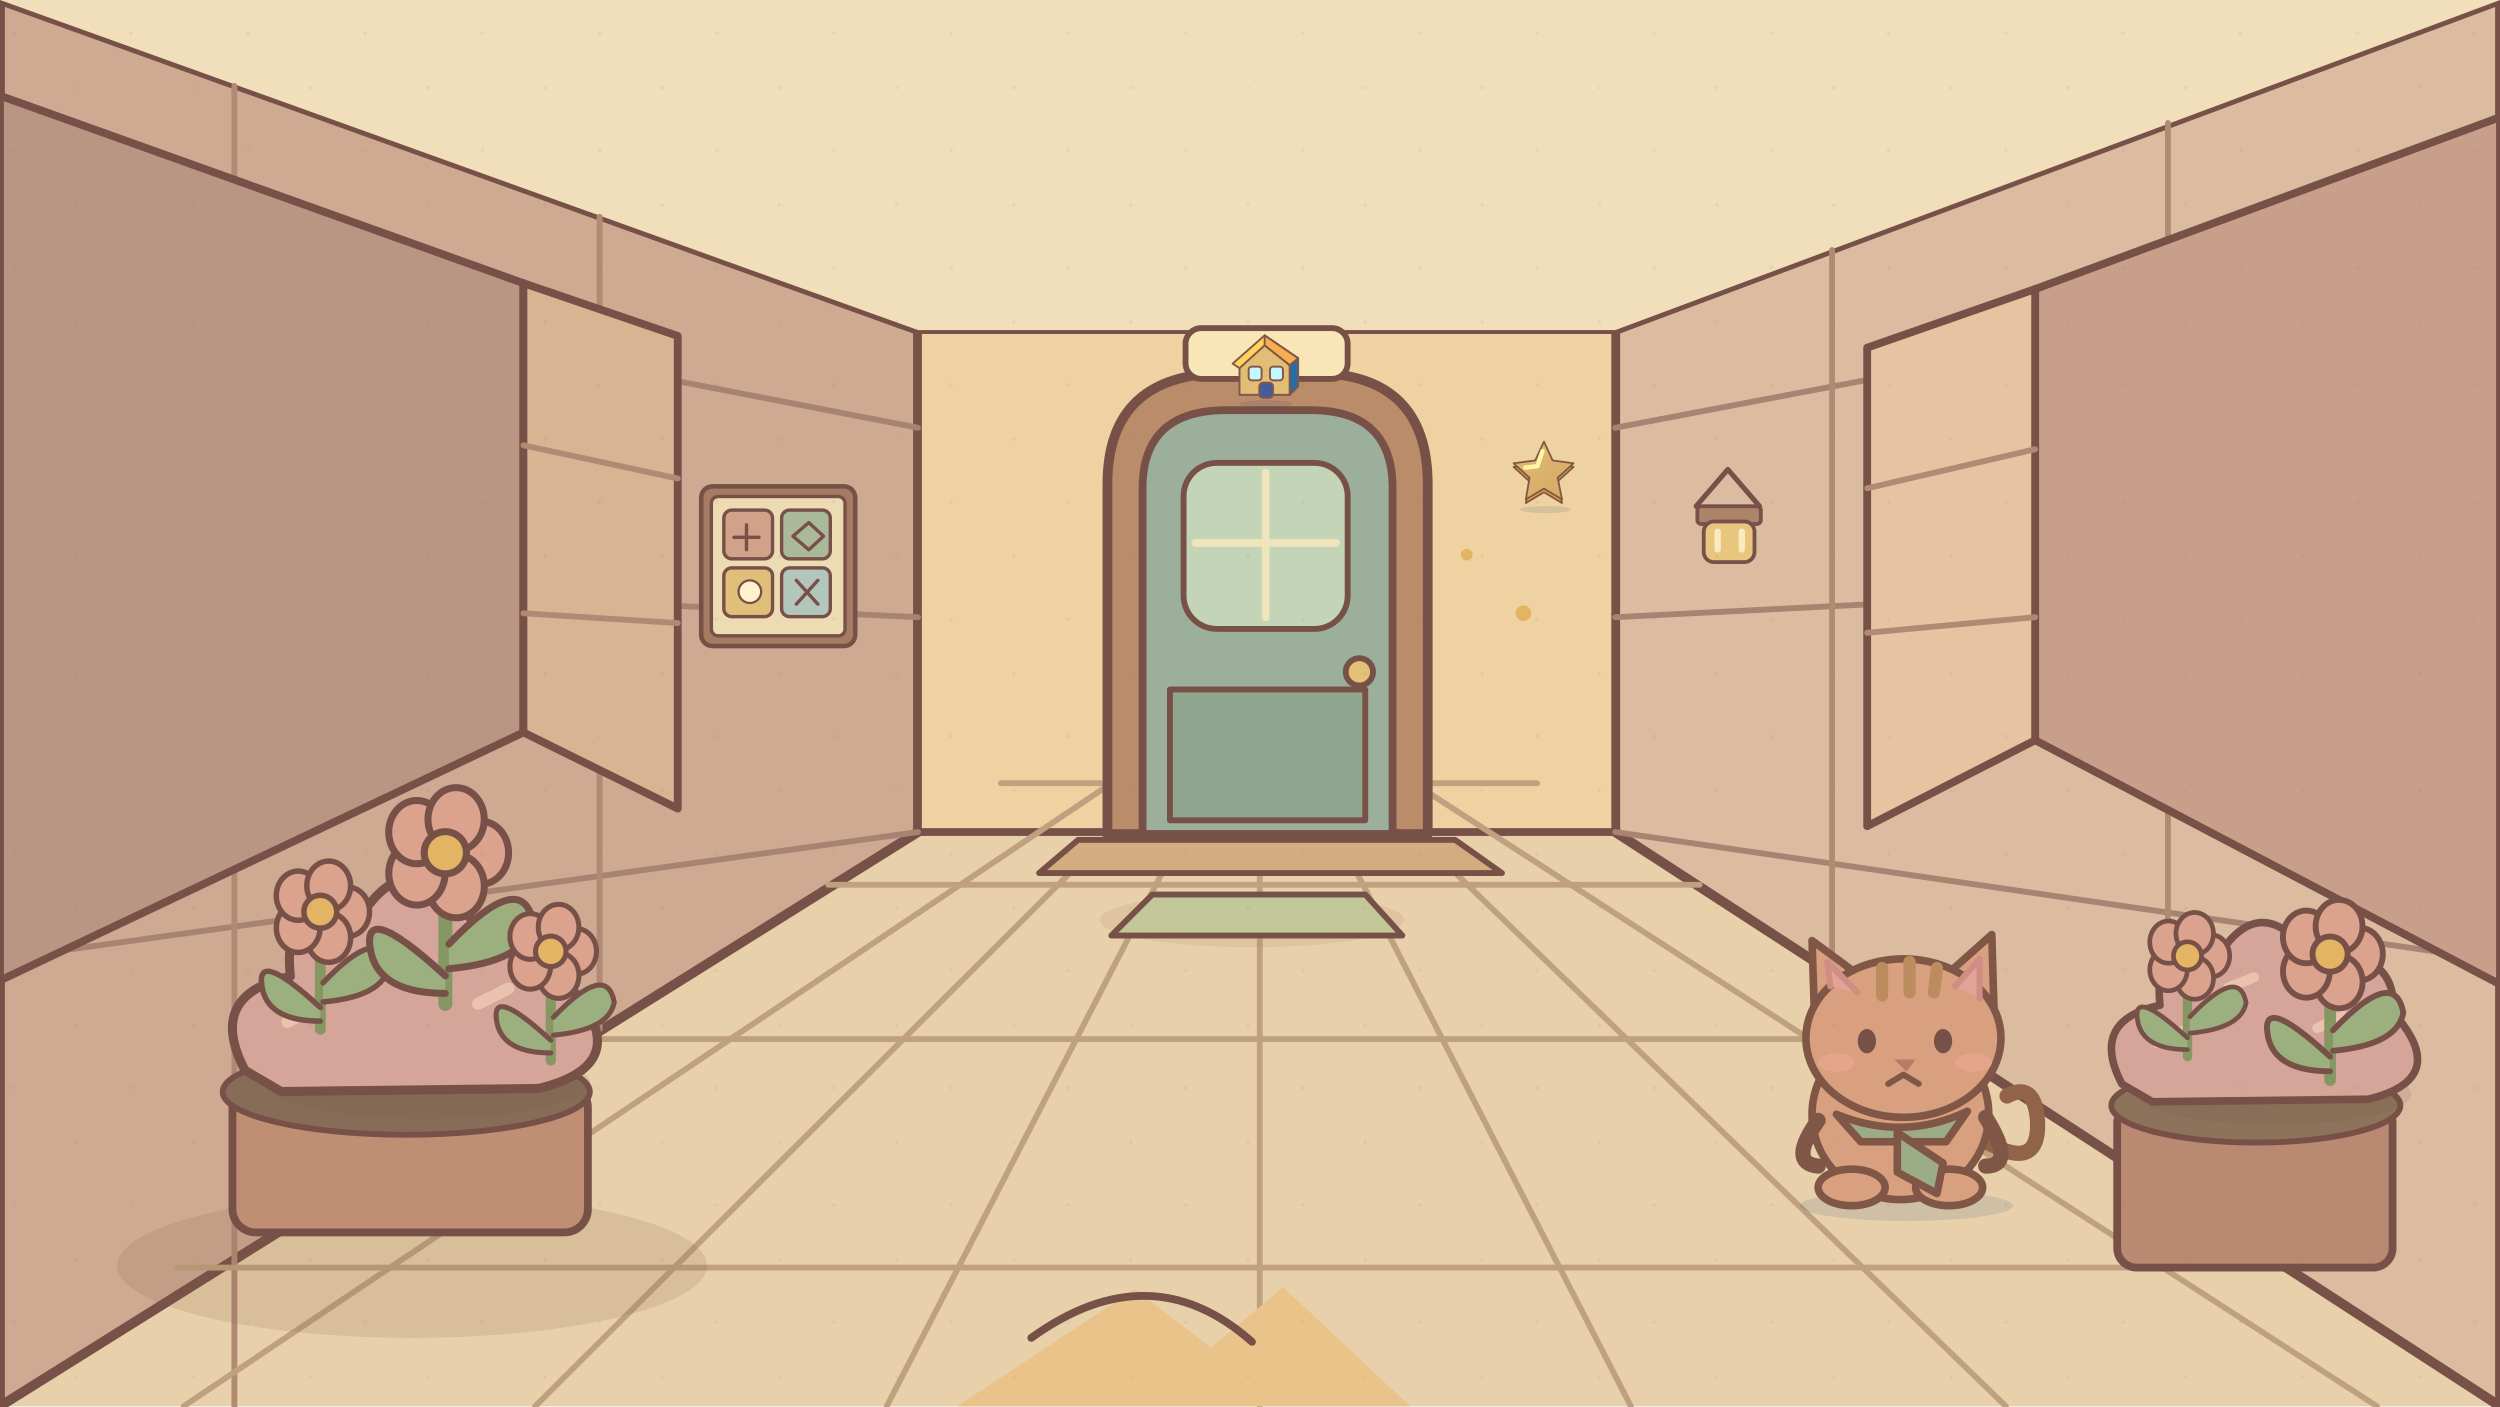
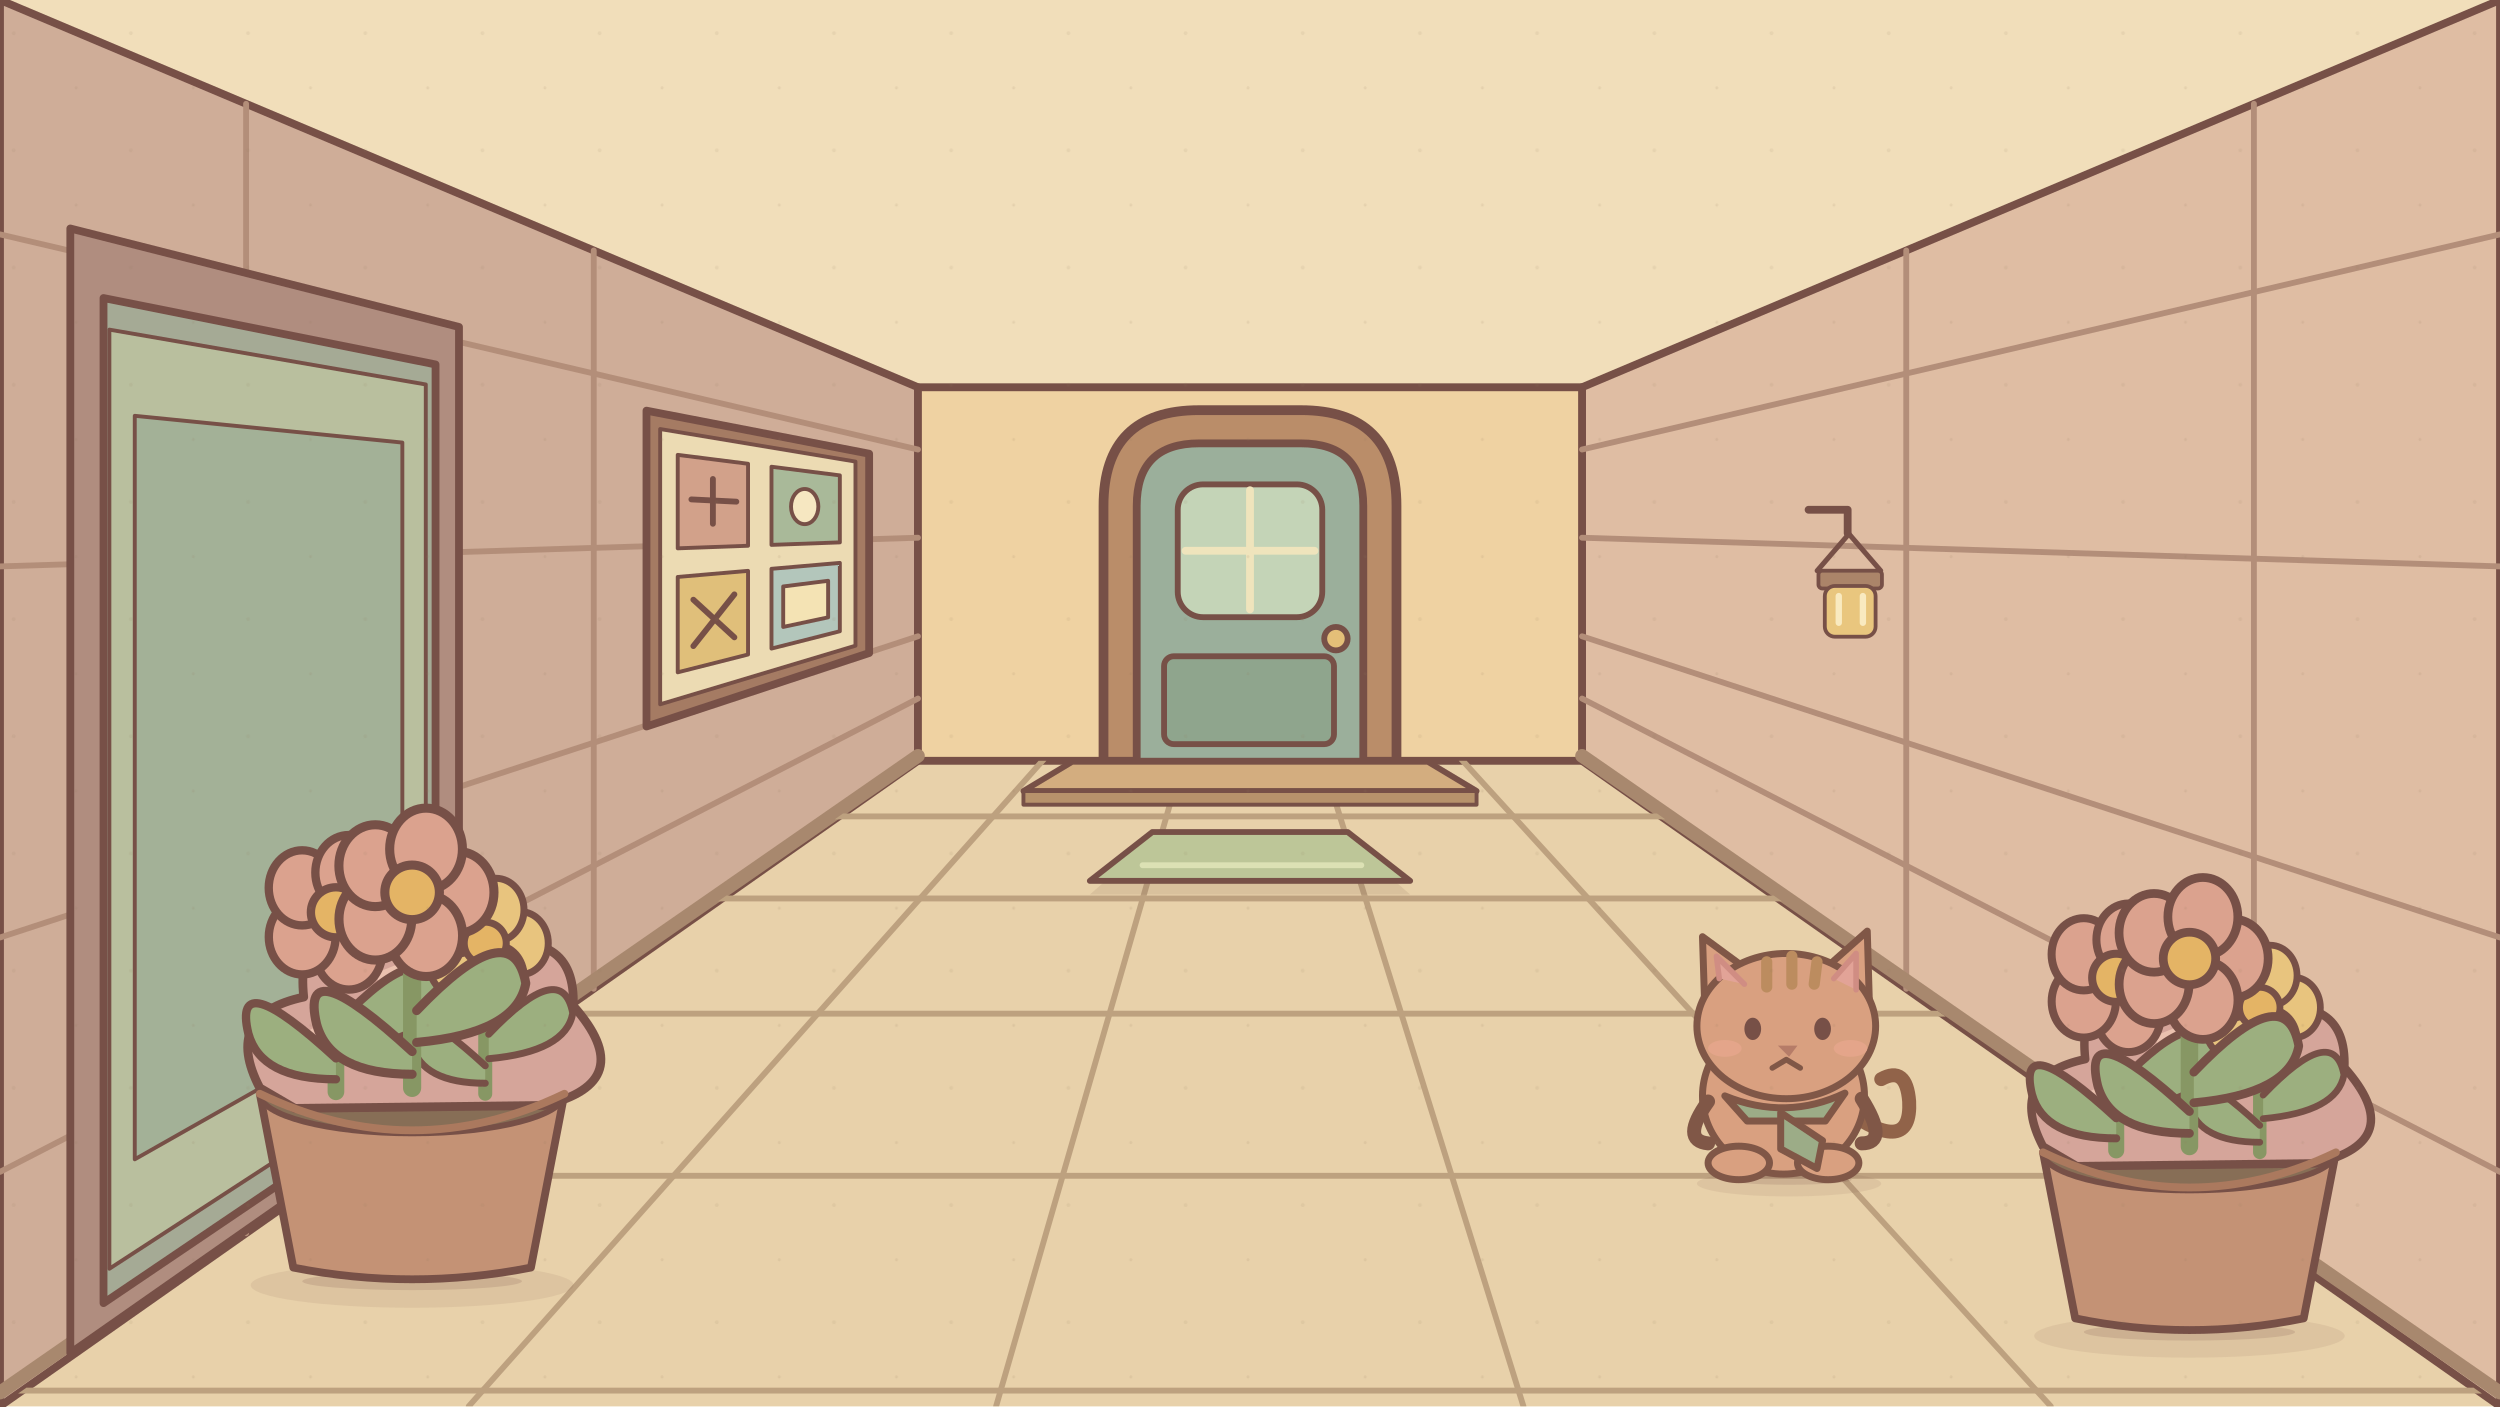
- <svg xmlns="http://www.w3.org/2000/svg" width="1280" height="720" viewBox="0 0 1280 720" role="img" aria-label="Лабиринт розового сада: путь к дому и головоломка">
+ <svg xmlns="http://www.w3.org/2000/svg" width="1280" height="720" viewBox="0 0 1280 720" role="img" aria-label="Лабиринт розового сада: дверь дома и настенная головоломка">
  <defs>
    <linearGradient id="sky" x2="0" y2="1">
      <stop stop-color="#d9e4d8" />
      <stop offset="1" stop-color="#f3e9c9" />
    </linearGradient>
    <pattern id="paper" width="60" height="60" patternUnits="userSpaceOnUse">
      <circle cx="7" cy="17" r="1" fill="#91785a" opacity=".10" />
      <circle cx="39" cy="45" r=".8" fill="#91785a" opacity=".12" />
    </pattern>
    <pattern id="pavers" width="74" height="42" patternUnits="userSpaceOnUse">
      <path d="M0 0H74V42H0ZM37 0V42" fill="none" stroke="#b69e7e" stroke-width="2" opacity=".36" />
    </pattern>
  </defs>
  <g stroke-linejoin="round" stroke-linecap="round">
-     <rect width="1280" height="720" fill="#edddbd" />
-     <path d="M0 0H1280V265H0Z" fill="#e0c5b2" />
-     <path d="M0 493 528 349H797L1280 493V720H0Z" fill="#e8d1aa" />
-     <path d="M0 0 470 169V426L0 720Z" fill="#ceaa92" stroke="#775047" stroke-width="5" stroke-linejoin="round" stroke-linecap="round" />
-     <path d="M1280 0 827 169V426l453 294Z" fill="#dbbca0" stroke="#775047" stroke-width="5" stroke-linejoin="round" stroke-linecap="round" />
-     <path d="M470 169H827V426H470Z" fill="#efd2a2" stroke="#775047" stroke-width="4" stroke-linejoin="round" stroke-linecap="round" />
-     <path d="M0 0 470 169H827L1280 0Z" fill="#f1deba" stroke="#775047" stroke-width="0" stroke-linejoin="round" stroke-linecap="round" />
-     <path d="M0 128l470 91M0 294l470 22M0 491l470-65M1280 133l-453 86M1280 293l-453 23M1280 492l-453-66" fill="none" stroke="#a78371" stroke-width="3" stroke-linejoin="round" stroke-linecap="round" />
-     <path d="M120 44V720M307 111v416M1110 63v549M938 128v378" fill="none" stroke="#b18a74" stroke-width="3" stroke-linejoin="round" stroke-linecap="round" />
-     <path d="M0 502 268 375V145L0 49Z" fill="#b99583" stroke="#775047" stroke-width="4" stroke-linejoin="round" stroke-linecap="round" />
-     <path d="M268 145 347 172V414l-79-39Z" fill="#d7b492" stroke="#775047" stroke-width="4" stroke-linejoin="round" stroke-linecap="round" />
-     <path d="M1280 504 1042 379V148l238-88Z" fill="#c89f8a" stroke="#775047" stroke-width="4" stroke-linejoin="round" stroke-linecap="round" />
-     <path d="M1042 148 956 178V423l86-44Z" fill="#e6c4a1" stroke="#775047" stroke-width="4" stroke-linejoin="round" stroke-linecap="round" />
-     <path d="M268 228l79 17m-79 69 79 5M1042 230l-86 20m86 66-86 8" fill="none" stroke="#b18a74" stroke-width="3" stroke-linejoin="round" stroke-linecap="round" />
-     <path d="M94 720 645 350" fill="none" stroke="#bfa17f" stroke-width="3" stroke-linejoin="round" stroke-linecap="round" />
-     <path d="M274 720 645 350" fill="none" stroke="#bfa17f" stroke-width="3" stroke-linejoin="round" stroke-linecap="round" />
-     <path d="M454 720 645 350" fill="none" stroke="#bfa17f" stroke-width="3" stroke-linejoin="round" stroke-linecap="round" />
-     <path d="M645 720 645 350" fill="none" stroke="#bfa17f" stroke-width="3" stroke-linejoin="round" stroke-linecap="round" />
-     <path d="M835 720 645 350" fill="none" stroke="#bfa17f" stroke-width="3" stroke-linejoin="round" stroke-linecap="round" />
-     <path d="M1027 720 645 350" fill="none" stroke="#bfa17f" stroke-width="3" stroke-linejoin="round" stroke-linecap="round" />
-     <path d="M1217 720 645 350" fill="none" stroke="#bfa17f" stroke-width="3" stroke-linejoin="round" stroke-linecap="round" />
-     <path d="M512.5 401H787" fill="none" stroke="#bfa17f" stroke-width="3" stroke-linejoin="round" stroke-linecap="round" />
-     <path d="M424.1 453H870.2" fill="none" stroke="#bfa17f" stroke-width="3" stroke-linejoin="round" stroke-linecap="round" />
-     <path d="M289.8 532H996.6" fill="none" stroke="#bfa17f" stroke-width="3" stroke-linejoin="round" stroke-linecap="round" />
-     <path d="M90.9 649H1183.8" fill="none" stroke="#bfa17f" stroke-width="3" stroke-linejoin="round" stroke-linecap="round" />
-     <path d="M567 427V248Q567 191 628 191H672Q731 191 731 248V427Z" fill="#bb8c69" stroke="#775047" stroke-width="5" stroke-linejoin="round" stroke-linecap="round" />
-     <path d="M585 427V250Q585 210 628 210H671Q713 210 713 250V427Z" fill="#9baf9b" stroke="#775047" stroke-width="4" stroke-linejoin="round" stroke-linecap="round" />
-     <rect x="606" y="237" width="84" height="85" rx="17" fill="#c4d4b7" stroke="#775047" stroke-width="3" />
-     <path d="M648 242v74M612 278h72" fill="none" stroke="#efe4bc" stroke-width="4" stroke-linejoin="round" stroke-linecap="round" />
-     <path d="M599 353h100v67H599Z" fill="#8fa58d" stroke="#775047" stroke-width="3" stroke-linejoin="round" stroke-linecap="round" />
-     <ellipse cx="696" cy="344" rx="7" ry="7" fill="#e4bf78" stroke="#775047" stroke-width="3" />
-     <rect x="607" y="168" width="83" height="26" rx="8" fill="#f9e6b7" stroke="#775047" stroke-width="3" />
-     <svg x="628" y="169" width="39" height="40.56" viewBox="0 0 100 104" aria-hidden="true" class="toy-icon">
-       <defs>
-         <linearGradient id="toy-13" x2=".8" y2="1">
-           <stop stop-color="#e2bd75" />
-           <stop offset="1" stop-color="#e2bd75" />
-         </linearGradient>
-       </defs>
-       <ellipse cx="52" cy="97" rx="35" ry="5" fill="#25468520" />
-       <g stroke="#805747" stroke-width="2.5" stroke-linejoin="round" stroke-linecap="round">
-         <path d="M17 46 50 17 83 46V85H17Z" fill="url(#toy-13)" />
-         <path d="M83 46 94 37V74L83 85Z" fill="#236eab" />
-         <path d="M8 44 50 7 94 37 83 46 50 20 17 50Z" fill="#ffd45a" />
-         <path d="M50 7 94 37 83 46 50 20Z" fill="#f5af4e" />
-         <rect x="29" y="48" width="17" height="18" rx="4" fill="#c4f7ff" />
-         <rect x="57" y="48" width="17" height="18" rx="4" fill="#c4f7ff" />
-         <rect x="43" y="69" width="18" height="20" rx="5" fill="#455c9c" />
-       </g>
-     </svg>
-     <path d="M552 430h193l24 17H532Z" fill="#d3ad7f" stroke="#775047" stroke-width="3" stroke-linejoin="round" stroke-linecap="round" />
-     <ellipse cx="641" cy="471" rx="78" ry="14" fill="#ad8b6a29" stroke="#775047" stroke-width="0" />
-     <path d="M590 458h109l19 21H569Z" fill="#c2c89a" stroke="#775047" stroke-width="3" stroke-linejoin="round" stroke-linecap="round" />
-     <g transform="translate(359 249) scale(0.58)">
-       <rect x="0" y="0" width="136" height="141" rx="10" fill="#a57b63" stroke="#775047" stroke-width="4" />
-       <rect x="9" y="9" width="118" height="123" rx="6" fill="#ecdbb3" stroke="#775047" stroke-width="3" />
-       <rect x="20" y="21" width="43" height="43" rx="7" fill="#d2a18a" stroke="#775047" stroke-width="3" />
-       <rect x="71" y="21" width="43" height="43" rx="7" fill="#a9b999" stroke="#775047" stroke-width="3" />
-       <rect x="20" y="72" width="43" height="43" rx="7" fill="#e0bf7a" stroke="#775047" stroke-width="3" />
-       <rect x="71" y="72" width="43" height="43" rx="7" fill="#b3c6bb" stroke="#775047" stroke-width="3" />
-       <path d="M29 45h22m-11-11v22M81 44l14-12 13 12-13 12Z" fill="none" stroke="#775047" stroke-width="3" stroke-linejoin="round" stroke-linecap="round" />
-       <ellipse cx="43" cy="93" rx="10" ry="10" fill="#fff0ce" stroke="#775047" stroke-width="2" />
-       <path d="M84 83l19 21m-19 0 19-21" fill="none" stroke="#775047" stroke-width="3" stroke-linejoin="round" stroke-linecap="round" />
+     <rect width="1280" height="720" fill="#f1deba" />
+     <path d="M0 720 470 389.531H810L1280 720Z" fill="#e8d1aa" stroke="#775047" stroke-width="0" stroke-linejoin="round" stroke-linecap="round" />
+     <path d="M0 0 470 198.281V389.531L0 720Z" fill="#cfad98" stroke="#775047" stroke-width="4" stroke-linejoin="round" stroke-linecap="round" />
+     <path d="M1280 0 810 198.281V389.531L1280 720Z" fill="#dfbda3" stroke="#775047" stroke-width="4" stroke-linejoin="round" stroke-linecap="round" />
+     <path d="M470 198.281H810V389.531H470Z" fill="#efd2a2" stroke="#775047" stroke-width="4" stroke-linejoin="round" stroke-linecap="round" />
+     <path d="M0 120L470 230.156M1280 120L810 230.156" fill="none" stroke="#b38e79" stroke-width="3" stroke-linejoin="round" stroke-linecap="round" />
+     <path d="M0 290L470 275.312M1280 290L810 275.312" fill="none" stroke="#b38e79" stroke-width="3" stroke-linejoin="round" stroke-linecap="round" />
+     <path d="M0 480L470 325.781M1280 480L810 325.781" fill="none" stroke="#b38e79" stroke-width="3" stroke-linejoin="round" stroke-linecap="round" />
+     <path d="M0 600L470 357.656M1280 600L810 357.656" fill="none" stroke="#b38e79" stroke-width="3" stroke-linejoin="round" stroke-linecap="round" />
+     <path d="M126 53.156V631.406M1154 53.156V631.406" fill="none" stroke="#b38e79" stroke-width="3" stroke-linejoin="round" stroke-linecap="round" />
+     <path d="M304 128.25V506.25M976 128.25V506.25" fill="none" stroke="#b38e79" stroke-width="3" stroke-linejoin="round" stroke-linecap="round" />
+     <path d="M0 713 470 387M1280 713 810 387" fill="none" stroke="#a8886e" stroke-width="7" stroke-linejoin="round" stroke-linecap="round" />
+     <defs>
+       <clipPath id="maze-floor">
+         <path d="M0 720 470 389.531H810L1280 720Z" />
+       </clipPath>
+     </defs>
+     <g clip-path="url(#maze-floor)">
+       <path d="M640 270L-300 720" fill="none" stroke="#bda17f" stroke-width="3" stroke-linejoin="round" stroke-linecap="round" />
+       <path d="M640 270L-30 720" fill="none" stroke="#bda17f" stroke-width="3" stroke-linejoin="round" stroke-linecap="round" />
+       <path d="M640 270L240 720" fill="none" stroke="#bda17f" stroke-width="3" stroke-linejoin="round" stroke-linecap="round" />
+       <path d="M640 270L510 720" fill="none" stroke="#bda17f" stroke-width="3" stroke-linejoin="round" stroke-linecap="round" />
+       <path d="M640 270L780 720" fill="none" stroke="#bda17f" stroke-width="3" stroke-linejoin="round" stroke-linecap="round" />
+       <path d="M640 270L1050 720" fill="none" stroke="#bda17f" stroke-width="3" stroke-linejoin="round" stroke-linecap="round" />
+       <path d="M640 270L1320 720" fill="none" stroke="#bda17f" stroke-width="3" stroke-linejoin="round" stroke-linecap="round" />
+       <path d="M640 270L1590 720" fill="none" stroke="#bda17f" stroke-width="3" stroke-linejoin="round" stroke-linecap="round" />
+       <path d="M0 418H1280" fill="none" stroke="#bda17f" stroke-width="3" stroke-linejoin="round" stroke-linecap="round" />
+       <path d="M0 460H1280" fill="none" stroke="#bda17f" stroke-width="3" stroke-linejoin="round" stroke-linecap="round" />
+       <path d="M0 519H1280" fill="none" stroke="#bda17f" stroke-width="3" stroke-linejoin="round" stroke-linecap="round" />
+       <path d="M0 602H1280" fill="none" stroke="#bda17f" stroke-width="3" stroke-linejoin="round" stroke-linecap="round" />
+       <path d="M0 712H1280" fill="none" stroke="#bda17f" stroke-width="3" stroke-linejoin="round" stroke-linecap="round" />
    </g>
-     <g transform="translate(884 267) scale(0.65)">
+     <path d="M36 116.987L235 167.4V553.5L36 692.8Z" fill="#b08d7f" stroke="#775047" stroke-width="4" stroke-linejoin="round" stroke-linecap="round" />
+     <path d="M53 152.6L223 186.6V552.17L53 667.203Z" fill="#a5aa95" stroke="#775047" stroke-width="4" stroke-linejoin="round" stroke-linecap="round" />
+     <path d="M56 168.773L218 196.853V544.3L56 649.6Z" fill="#b9bf9e" stroke="#775047" stroke-width="2" stroke-linejoin="round" stroke-linecap="round" />
+     <path d="M69 212.9L206 226.6V515.933L69 593.567Z" fill="#a3b197" stroke="#775047" stroke-width="2" stroke-linejoin="round" stroke-linecap="round" />
+     <path d="M565 390V259Q565 210 614 210H666Q715 210 715 259V390Z" fill="#ba8d69" stroke="#775047" stroke-width="5" stroke-linejoin="round" stroke-linecap="round" />
+     <path d="M582 390V259Q582 227 614 227H666Q698 227 698 259V390Z" fill="#9baf9b" stroke="#775047" stroke-width="4" stroke-linejoin="round" stroke-linecap="round" />
+     <rect x="603" y="248" width="74" height="68" rx="13" fill="#c4d4b7" stroke="#775047" stroke-width="3" />
+     <path d="M640 251v61M607 282h66" fill="none" stroke="#efe4bc" stroke-width="4" stroke-linejoin="round" stroke-linecap="round" />
+     <rect x="596" y="336" width="87" height="45" rx="5" fill="#8fa58d" stroke="#775047" stroke-width="3" />
+     <ellipse cx="684" cy="327" rx="6" ry="6" fill="#e4bf78" stroke="#775047" stroke-width="3" />
+     <path d="M549 390h182l25 15H524Z" fill="#d3ad7f" stroke="#775047" stroke-width="3" stroke-linejoin="round" stroke-linecap="round" />
+     <path d="M524 405h232v7H524Z" fill="#b7926b" stroke="#775047" stroke-width="2" stroke-linejoin="round" stroke-linecap="round" />
+     <path d="M590 430h100l32 28H558Z" fill="#77504720" stroke="#775047" stroke-width="0" stroke-linejoin="round" stroke-linecap="round" />
+     <path d="M590 426h100l32 25H558Z" fill="#bdc698" stroke="#775047" stroke-width="3" stroke-linejoin="round" stroke-linecap="round" />
+     <path d="M585 443h112" fill="none" stroke="#dce1b4" stroke-width="3" stroke-linejoin="round" stroke-linecap="round" />
+     <path d="M331 210.26L445 232.3V334.35L331 371.97Z" fill="#a57b63" stroke="#775047" stroke-width="4" stroke-linejoin="round" stroke-linecap="round" />
+     <path d="M338 219.667L438 236.333V330.6L338 360.6Z" fill="#ecdbb3" stroke="#775047" stroke-width="2" stroke-linejoin="round" stroke-linecap="round" />
+     <path d="M347 232.887L383 237.447V279.423L347 280.743Z" fill="#d2a18a" stroke="#775047" stroke-width="2" stroke-linejoin="round" stroke-linecap="round" />
+     <path d="M395 238.967L430 243.4V277.7L395 278.983Z" fill="#a9b999" stroke="#775047" stroke-width="2" stroke-linejoin="round" stroke-linecap="round" />
+     <path d="M347 295.393L383 292.273V335.107L347 344.227Z" fill="#e0bf7a" stroke="#775047" stroke-width="2" stroke-linejoin="round" stroke-linecap="round" />
+     <path d="M395 291.233L430 288.2V323.2L395 332.067Z" fill="#b3c6bb" stroke="#775047" stroke-width="2" stroke-linejoin="round" stroke-linecap="round" />
+     <path d="M354 255.7L377 256.85M365 245.25V268.167" fill="none" stroke="#775047" stroke-width="3" stroke-linejoin="round" stroke-linecap="round" />
+     <ellipse cx="412" cy="259.36" rx="7" ry="9" fill="#f6e7c1" stroke="#775047" stroke-width="2" />
+     <path d="M355 307.05L376 326.32M355 330.8L376 304.32" fill="none" stroke="#775047" stroke-width="3" stroke-linejoin="round" stroke-linecap="round" />
+     <path d="M401 300.273L424 297.36V316.08L401 320.987Z" fill="#f4e3b4" stroke="#775047" stroke-width="2" stroke-linejoin="round" stroke-linecap="round" />
+     <path d="M926 261h20v12" fill="none" stroke="#775047" stroke-width="4" stroke-linejoin="round" stroke-linecap="round" />
+     <g transform="translate(946 300) scale(0.65)">
      <rect x="-23" y="-12" width="50" height="14" rx="3" fill="#ab8469" stroke="#775047" stroke-width="3" />
-       <rect x="-18" y="0" width="40" height="32" rx="8" fill="#e9c67e" stroke="#775047" stroke-width="3" />
+       <rect x="-18" y="0" width="40" height="40" rx="8" fill="#e9c67e" stroke="#775047" stroke-width="3" />
      <path d="M-24-12l25-29 25 29" fill="none" stroke="#775047" stroke-width="4" stroke-linejoin="round" stroke-linecap="round" />
-       <path d="M-7 8v14M12 8v14" fill="none" stroke="#f9eac0" stroke-width="5" stroke-linejoin="round" stroke-linecap="round" />
+       <path d="M-7 8v21M12 8v21" fill="none" stroke="#f9eac0" stroke-width="5" stroke-linejoin="round" stroke-linecap="round" />
    </g>
-     <ellipse cx="211" cy="648" rx="151" ry="37" fill="#85634b28" stroke="#775047" stroke-width="0" />
-     <rect x="119" y="555" width="182" height="76" rx="12" fill="#c08e73" stroke="#775047" stroke-width="4" />
-     <ellipse cx="208" cy="559" rx="94" ry="22" fill="#876d58" stroke="#775047" stroke-width="3" />
-     <g transform="translate(206 548) scale(1.55)">
-       <ellipse cx="8" cy="4" rx="54" ry="12" fill="#77504720" stroke="#775047" stroke-width="0" />
+     <ellipse cx="211" cy="658" rx="82.68" ry="11.575" fill="#77504718" stroke="#775047" stroke-width="0" />
+     <ellipse cx="211" cy="656" rx="56.222" ry="4.547" fill="#7750472b" stroke="#775047" stroke-width="0" />
+     <path d="M133 560L150.16 649Q211 661 271.84 649L289 560Z" fill="#c49275" stroke="#775047" stroke-width="4" stroke-linejoin="round" stroke-linecap="round" />
+     <ellipse cx="211" cy="560" rx="78" ry="20.28" fill="#876e56" stroke="#775047" stroke-width="3" />
+     <g transform="translate(211 557) scale(1.5)">
      <path d="M-52 0Q-65-25-37-31Q-40-60-13-52Q4-77 24-48Q56-55 55-28Q78-2 45 6L-40 7Z" fill="#d5a59a" stroke="#775047" stroke-width="3" stroke-linejoin="round" stroke-linecap="round" />
      <path d="M-38-16l10-5m18-17 10-4m25 20 10-5" fill="none" stroke="#ebc1af" stroke-width="4" stroke-linejoin="round" stroke-linecap="round" />
    </g>
-     <g transform="translate(164 527) scale(1.4)">
+     <g transform="translate(172 559) scale(2.136986)">
      <path d="M0 0V-36" fill="none" stroke="#879764" stroke-width="4" stroke-linejoin="round" stroke-linecap="round" />
      <path d="M0-8Q-25-31-21-14Q-18-3 0-3M1-17Q22-39 25-23Q23-12 1-10" fill="#9caf7f" stroke="#775047" stroke-width="2" stroke-linejoin="round" stroke-linecap="round" />
      <ellipse cx="10" cy="-43" rx="8" ry="9" fill="#dba28e" stroke="#775047" stroke-width="2" />
      <ellipse cx="3.096" cy="-33.491" rx="8" ry="9" fill="#dba28e" stroke="#775047" stroke-width="2" />
      <ellipse cx="-8.083" cy="-37.112" rx="8" ry="9" fill="#dba28e" stroke="#775047" stroke-width="2" />
      <ellipse cx="-8.101" cy="-48.862" rx="8" ry="9" fill="#dba28e" stroke="#775047" stroke-width="2" />
      <ellipse cx="3.066" cy="-52.518" rx="8" ry="9" fill="#dba28e" stroke="#775047" stroke-width="2" />
      <ellipse cx="0" cy="-43" rx="6" ry="6" fill="#e4b465" stroke="#775047" stroke-width="2" />
    </g>
-     <g transform="translate(228 514) scale(1.8)">
+     <g transform="translate(248.44 560) scale(1.793103)">
+       <path d="M0 0V-36" fill="none" stroke="#879764" stroke-width="4" stroke-linejoin="round" stroke-linecap="round" />
+       <path d="M0-8Q-25-31-21-14Q-18-3 0-3M1-17Q22-39 25-23Q23-12 1-10" fill="#9caf7f" stroke="#775047" stroke-width="2" stroke-linejoin="round" stroke-linecap="round" />
+       <ellipse cx="10" cy="-43" rx="8" ry="9" fill="#e8c47e" stroke="#775047" stroke-width="2" />
+       <ellipse cx="3.096" cy="-33.491" rx="8" ry="9" fill="#e8c47e" stroke="#775047" stroke-width="2" />
+       <ellipse cx="-8.083" cy="-37.112" rx="8" ry="9" fill="#e8c47e" stroke="#775047" stroke-width="2" />
+       <ellipse cx="-8.101" cy="-48.862" rx="8" ry="9" fill="#e8c47e" stroke="#775047" stroke-width="2" />
+       <ellipse cx="3.066" cy="-52.518" rx="8" ry="9" fill="#e8c47e" stroke="#775047" stroke-width="2" />
+       <ellipse cx="0" cy="-43" rx="6" ry="6" fill="#e4b465" stroke="#775047" stroke-width="2" />
+     </g>
+     <g transform="translate(211 557) scale(2.328358)">
      <path d="M0 0V-36" fill="none" stroke="#879764" stroke-width="4" stroke-linejoin="round" stroke-linecap="round" />
      <path d="M0-8Q-25-31-21-14Q-18-3 0-3M1-17Q22-39 25-23Q23-12 1-10" fill="#9caf7f" stroke="#775047" stroke-width="2" stroke-linejoin="round" stroke-linecap="round" />
      <ellipse cx="10" cy="-43" rx="8" ry="9" fill="#dba28e" stroke="#775047" stroke-width="2" />
      <ellipse cx="3.096" cy="-33.491" rx="8" ry="9" fill="#dba28e" stroke="#775047" stroke-width="2" />
      <ellipse cx="-8.083" cy="-37.112" rx="8" ry="9" fill="#dba28e" stroke="#775047" stroke-width="2" />
      <ellipse cx="-8.101" cy="-48.862" rx="8" ry="9" fill="#dba28e" stroke="#775047" stroke-width="2" />
      <ellipse cx="3.066" cy="-52.518" rx="8" ry="9" fill="#dba28e" stroke="#775047" stroke-width="2" />
      <ellipse cx="0" cy="-43" rx="6" ry="6" fill="#e4b465" stroke="#775047" stroke-width="2" />
    </g>
-     <g transform="translate(282 543) scale(1.3)">
+     <path d="M133 560Q211 597.44 289 560" fill="none" stroke="#ab795e" stroke-width="4" stroke-linejoin="round" stroke-linecap="round" />
+     <ellipse cx="1121" cy="684" rx="79.5" ry="11.13" fill="#77504718" stroke="#775047" stroke-width="0" />
+     <ellipse cx="1121" cy="682" rx="54.06" ry="4.372" fill="#7750472b" stroke="#775047" stroke-width="0" />
+     <path d="M1046 590L1062.5 675Q1121 687 1179.5 675L1196 590Z" fill="#c49275" stroke="#775047" stroke-width="4" stroke-linejoin="round" stroke-linecap="round" />
+     <ellipse cx="1121" cy="590" rx="75" ry="19.5" fill="#876e56" stroke="#775047" stroke-width="3" />
+     <g transform="translate(1121 587) scale(1.442308)">
+       <path d="M-52 0Q-65-25-37-31Q-40-60-13-52Q4-77 24-48Q56-55 55-28Q78-2 45 6L-40 7Z" fill="#d5a59a" stroke="#775047" stroke-width="3" stroke-linejoin="round" stroke-linecap="round" />
+       <path d="M-38-16l10-5m18-17 10-4m25 20 10-5" fill="none" stroke="#ebc1af" stroke-width="4" stroke-linejoin="round" stroke-linecap="round" />
+     </g>
+     <g transform="translate(1083.5 589) scale(2.054795)">
      <path d="M0 0V-36" fill="none" stroke="#879764" stroke-width="4" stroke-linejoin="round" stroke-linecap="round" />
      <path d="M0-8Q-25-31-21-14Q-18-3 0-3M1-17Q22-39 25-23Q23-12 1-10" fill="#9caf7f" stroke="#775047" stroke-width="2" stroke-linejoin="round" stroke-linecap="round" />
      <ellipse cx="10" cy="-43" rx="8" ry="9" fill="#dba28e" stroke="#775047" stroke-width="2" />
      <ellipse cx="3.096" cy="-33.491" rx="8" ry="9" fill="#dba28e" stroke="#775047" stroke-width="2" />
      <ellipse cx="-8.083" cy="-37.112" rx="8" ry="9" fill="#dba28e" stroke="#775047" stroke-width="2" />
      <ellipse cx="-8.101" cy="-48.862" rx="8" ry="9" fill="#dba28e" stroke="#775047" stroke-width="2" />
      <ellipse cx="3.066" cy="-52.518" rx="8" ry="9" fill="#dba28e" stroke="#775047" stroke-width="2" />
      <ellipse cx="0" cy="-43" rx="6" ry="6" fill="#e4b465" stroke="#775047" stroke-width="2" />
    </g>
-     <g transform="translate(1175 606) scale(1)">
-       <rect x="-91" y="-41" width="141" height="84" rx="10" fill="#b98a71" stroke="#775047" stroke-width="4" />
-       <ellipse cx="-20" cy="-40" rx="74" ry="19" fill="#8d725c" stroke="#775047" stroke-width="3" />
-       <g transform="translate(-21 -51) scale(1.3)">
-         <ellipse cx="8" cy="4" rx="54" ry="12" fill="#77504720" stroke="#775047" stroke-width="0" />
-         <path d="M-52 0Q-65-25-37-31Q-40-60-13-52Q4-77 24-48Q56-55 55-28Q78-2 45 6L-40 7Z" fill="#d5a59a" stroke="#775047" stroke-width="3" stroke-linejoin="round" stroke-linecap="round" />
-         <path d="M-38-16l10-5m18-17 10-4m25 20 10-5" fill="none" stroke="#ebc1af" stroke-width="4" stroke-linejoin="round" stroke-linecap="round" />
-       </g>
-       <g transform="translate(-55 -65) scale(1.2)">
-         <path d="M0 0V-36" fill="none" stroke="#879764" stroke-width="4" stroke-linejoin="round" stroke-linecap="round" />
-         <path d="M0-8Q-25-31-21-14Q-18-3 0-3M1-17Q22-39 25-23Q23-12 1-10" fill="#9caf7f" stroke="#775047" stroke-width="2" stroke-linejoin="round" stroke-linecap="round" />
-         <ellipse cx="10" cy="-43" rx="8" ry="9" fill="#dba28e" stroke="#775047" stroke-width="2" />
-         <ellipse cx="3.096" cy="-33.491" rx="8" ry="9" fill="#dba28e" stroke="#775047" stroke-width="2" />
-         <ellipse cx="-8.083" cy="-37.112" rx="8" ry="9" fill="#dba28e" stroke="#775047" stroke-width="2" />
-         <ellipse cx="-8.101" cy="-48.862" rx="8" ry="9" fill="#dba28e" stroke="#775047" stroke-width="2" />
-         <ellipse cx="3.066" cy="-52.518" rx="8" ry="9" fill="#dba28e" stroke="#775047" stroke-width="2" />
-         <ellipse cx="0" cy="-43" rx="6" ry="6" fill="#e4b465" stroke="#775047" stroke-width="2" />
-       </g>
-       <g transform="translate(18 -53) scale(1.5)">
-         <path d="M0 0V-36" fill="none" stroke="#879764" stroke-width="4" stroke-linejoin="round" stroke-linecap="round" />
-         <path d="M0-8Q-25-31-21-14Q-18-3 0-3M1-17Q22-39 25-23Q23-12 1-10" fill="#9caf7f" stroke="#775047" stroke-width="2" stroke-linejoin="round" stroke-linecap="round" />
-         <ellipse cx="10" cy="-43" rx="8" ry="9" fill="#dba28e" stroke="#775047" stroke-width="2" />
-         <ellipse cx="3.096" cy="-33.491" rx="8" ry="9" fill="#dba28e" stroke="#775047" stroke-width="2" />
-         <ellipse cx="-8.083" cy="-37.112" rx="8" ry="9" fill="#dba28e" stroke="#775047" stroke-width="2" />
-         <ellipse cx="-8.101" cy="-48.862" rx="8" ry="9" fill="#dba28e" stroke="#775047" stroke-width="2" />
-         <ellipse cx="3.066" cy="-52.518" rx="8" ry="9" fill="#dba28e" stroke="#775047" stroke-width="2" />
-         <ellipse cx="0" cy="-43" rx="6" ry="6" fill="#e4b465" stroke="#775047" stroke-width="2" />
-       </g>
+     <g transform="translate(1157 590) scale(1.724138)">
+       <path d="M0 0V-36" fill="none" stroke="#879764" stroke-width="4" stroke-linejoin="round" stroke-linecap="round" />
+       <path d="M0-8Q-25-31-21-14Q-18-3 0-3M1-17Q22-39 25-23Q23-12 1-10" fill="#9caf7f" stroke="#775047" stroke-width="2" stroke-linejoin="round" stroke-linecap="round" />
+       <ellipse cx="10" cy="-43" rx="8" ry="9" fill="#e8c47e" stroke="#775047" stroke-width="2" />
+       <ellipse cx="3.096" cy="-33.491" rx="8" ry="9" fill="#e8c47e" stroke="#775047" stroke-width="2" />
+       <ellipse cx="-8.083" cy="-37.112" rx="8" ry="9" fill="#e8c47e" stroke="#775047" stroke-width="2" />
+       <ellipse cx="-8.101" cy="-48.862" rx="8" ry="9" fill="#e8c47e" stroke="#775047" stroke-width="2" />
+       <ellipse cx="3.066" cy="-52.518" rx="8" ry="9" fill="#e8c47e" stroke="#775047" stroke-width="2" />
+       <ellipse cx="0" cy="-43" rx="6" ry="6" fill="#e4b465" stroke="#775047" stroke-width="2" />
    </g>
-     <svg x="895" y="466" width="156" height="162.24" viewBox="0 0 100 104" aria-hidden="true" class="toy-icon">
+     <g transform="translate(1121 587) scale(2.238806)">
+       <path d="M0 0V-36" fill="none" stroke="#879764" stroke-width="4" stroke-linejoin="round" stroke-linecap="round" />
+       <path d="M0-8Q-25-31-21-14Q-18-3 0-3M1-17Q22-39 25-23Q23-12 1-10" fill="#9caf7f" stroke="#775047" stroke-width="2" stroke-linejoin="round" stroke-linecap="round" />
+       <ellipse cx="10" cy="-43" rx="8" ry="9" fill="#dba28e" stroke="#775047" stroke-width="2" />
+       <ellipse cx="3.096" cy="-33.491" rx="8" ry="9" fill="#dba28e" stroke="#775047" stroke-width="2" />
+       <ellipse cx="-8.083" cy="-37.112" rx="8" ry="9" fill="#dba28e" stroke="#775047" stroke-width="2" />
+       <ellipse cx="-8.101" cy="-48.862" rx="8" ry="9" fill="#dba28e" stroke="#775047" stroke-width="2" />
+       <ellipse cx="3.066" cy="-52.518" rx="8" ry="9" fill="#dba28e" stroke="#775047" stroke-width="2" />
+       <ellipse cx="0" cy="-43" rx="6" ry="6" fill="#e4b465" stroke="#775047" stroke-width="2" />
+     </g>
+     <path d="M1046 590Q1121 626 1196 590" fill="none" stroke="#ab795e" stroke-width="4" stroke-linejoin="round" stroke-linecap="round" />
+     <ellipse cx="916" cy="606" rx="47.19" ry="6.607" fill="#77504718" stroke="#775047" stroke-width="0" />
+     <ellipse cx="916" cy="604" rx="32.089" ry="2.595" fill="#7750472b" stroke="#775047" stroke-width="0" />
+     <svg x="841.64" y="465.29" width="143" height="148.72" viewBox="0 0 100 104" aria-hidden="true" class="toy-icon">
      <defs>
-         <linearGradient id="toy-14" x2=".8" y2="1">
+         <linearGradient id="toy-11" x2=".8" y2="1">
          <stop stop-color="#d9a080" />
          <stop offset="1" stop-color="#d9a080" />
        </linearGradient>
      </defs>
-       <ellipse cx="52" cy="97" rx="35" ry="5" fill="#25468520" />
      <g stroke="#805747" stroke-width="2.5" stroke-linejoin="round" stroke-linecap="round">
        <path d="M72 72q24 17 23-3-1-13-10-8" stroke="#916349" stroke-width="5" fill="none" />
-         <ellipse cx="50" cy="67" rx="29" ry="28" fill="url(#toy-14)" />
-         <ellipse cx="34" cy="91" rx="11" ry="6" fill="url(#toy-14)" />
-         <ellipse cx="66" cy="91" rx="11" ry="6" fill="url(#toy-14)" />
-         <path d="M22 41 21 10 40 24q12-6 22 0l18-16 1 34" fill="url(#toy-14)" />
-         <ellipse cx="51" cy="42" rx="32" ry="26" fill="url(#toy-14)" />
+         <ellipse cx="50" cy="67" rx="29" ry="28" fill="url(#toy-11)" />
+         <ellipse cx="34" cy="91" rx="11" ry="6" fill="url(#toy-11)" />
+         <ellipse cx="66" cy="91" rx="11" ry="6" fill="url(#toy-11)" />
+         <path d="M22 41 21 10 40 24q12-6 22 0l18-16 1 34" fill="url(#toy-11)" />
+         <ellipse cx="51" cy="42" rx="32" ry="26" fill="url(#toy-11)" />
        <path d="m27 25-1-8 10 10m32-2 8-9v13" fill="#e2a397" stroke="#d08d83" stroke-width="2" />
        <path d="M44 19v9m9-11v10m9-8-1 8" stroke="#bc8c5f" stroke-width="4" />
        <ellipse cx="39" cy="43" rx="3" ry="4" fill="#775047" stroke="none" />
        <ellipse cx="64" cy="43" rx="3" ry="4" fill="#775047" stroke="none" />
        <path d="m48 49 7 0-3 4Z" fill="#b67c68" stroke="none" />
        <path d="m51 54-5 3m5-3 5 3" fill="none" stroke-width="2" />
        <ellipse cx="29" cy="50" rx="6" ry="3" fill="#e4a58a" stroke="none" />
        <ellipse cx="74" cy="50" rx="6" ry="3" fill="#e4a58a" stroke="none" />
        <path d="M29 67q22 9 43-1l-7 10H37Z" fill="#9cac87" />
        <path d="m49 73 15 10-2 10-13-7Z" fill="#9cac87" />
        <path d="M23 69q-10 14 0 15m55-16q10 16 0 16" fill="none" stroke-width="5" />
      </g>
    </svg>
-     <path d="M490 720 581 660l39 30 37-31 65 61Z" fill="#eac38b" stroke="#775047" stroke-width="0" stroke-linejoin="round" stroke-linecap="round" />
-     <path d="M528 685q61-44 113 2" fill="none" stroke="#775047" stroke-width="4" stroke-linejoin="round" stroke-linecap="round" />
-     <svg x="772" y="225" width="37" height="38.48" viewBox="0 0 100 104" aria-hidden="true" class="toy-icon">
-       <defs>
-         <linearGradient id="toy-15" x2=".8" y2="1">
-           <stop stop-color="#e2bd75" />
-           <stop offset="1" stop-color="#d5aa65" />
-         </linearGradient>
-       </defs>
-       <ellipse cx="52" cy="97" rx="35" ry="5" fill="#25468520" />
-       <g stroke="#805747" stroke-width="2.5" stroke-linejoin="round" stroke-linecap="round">
-         <path d="m50 8 12 26 29 4-22 20 6 30-25-15-25 15 5-30L8 38l30-4Z" fill="#dda63c" />
-         <path d="m50 3 12 26 29 4-22 20 6 30-25-15-25 15 5-30L8 33l30-4Z" fill="url(#toy-15)" />
-         <path d="m48 16-7 21-17 2" fill="none" stroke="#fff7a6" stroke-width="6" stroke-linecap="round" />
-       </g>
-     </svg>
-     <ellipse cx="751" cy="284" rx="3" ry="3" fill="#e1b564" stroke="#775047" stroke-width="0" />
-     <ellipse cx="780" cy="314" rx="4" ry="4" fill="#e1b564" stroke="#775047" stroke-width="0" />
  </g>
  <rect width="1280" height="720" fill="url(#paper)" pointer-events="none" />
</svg>
